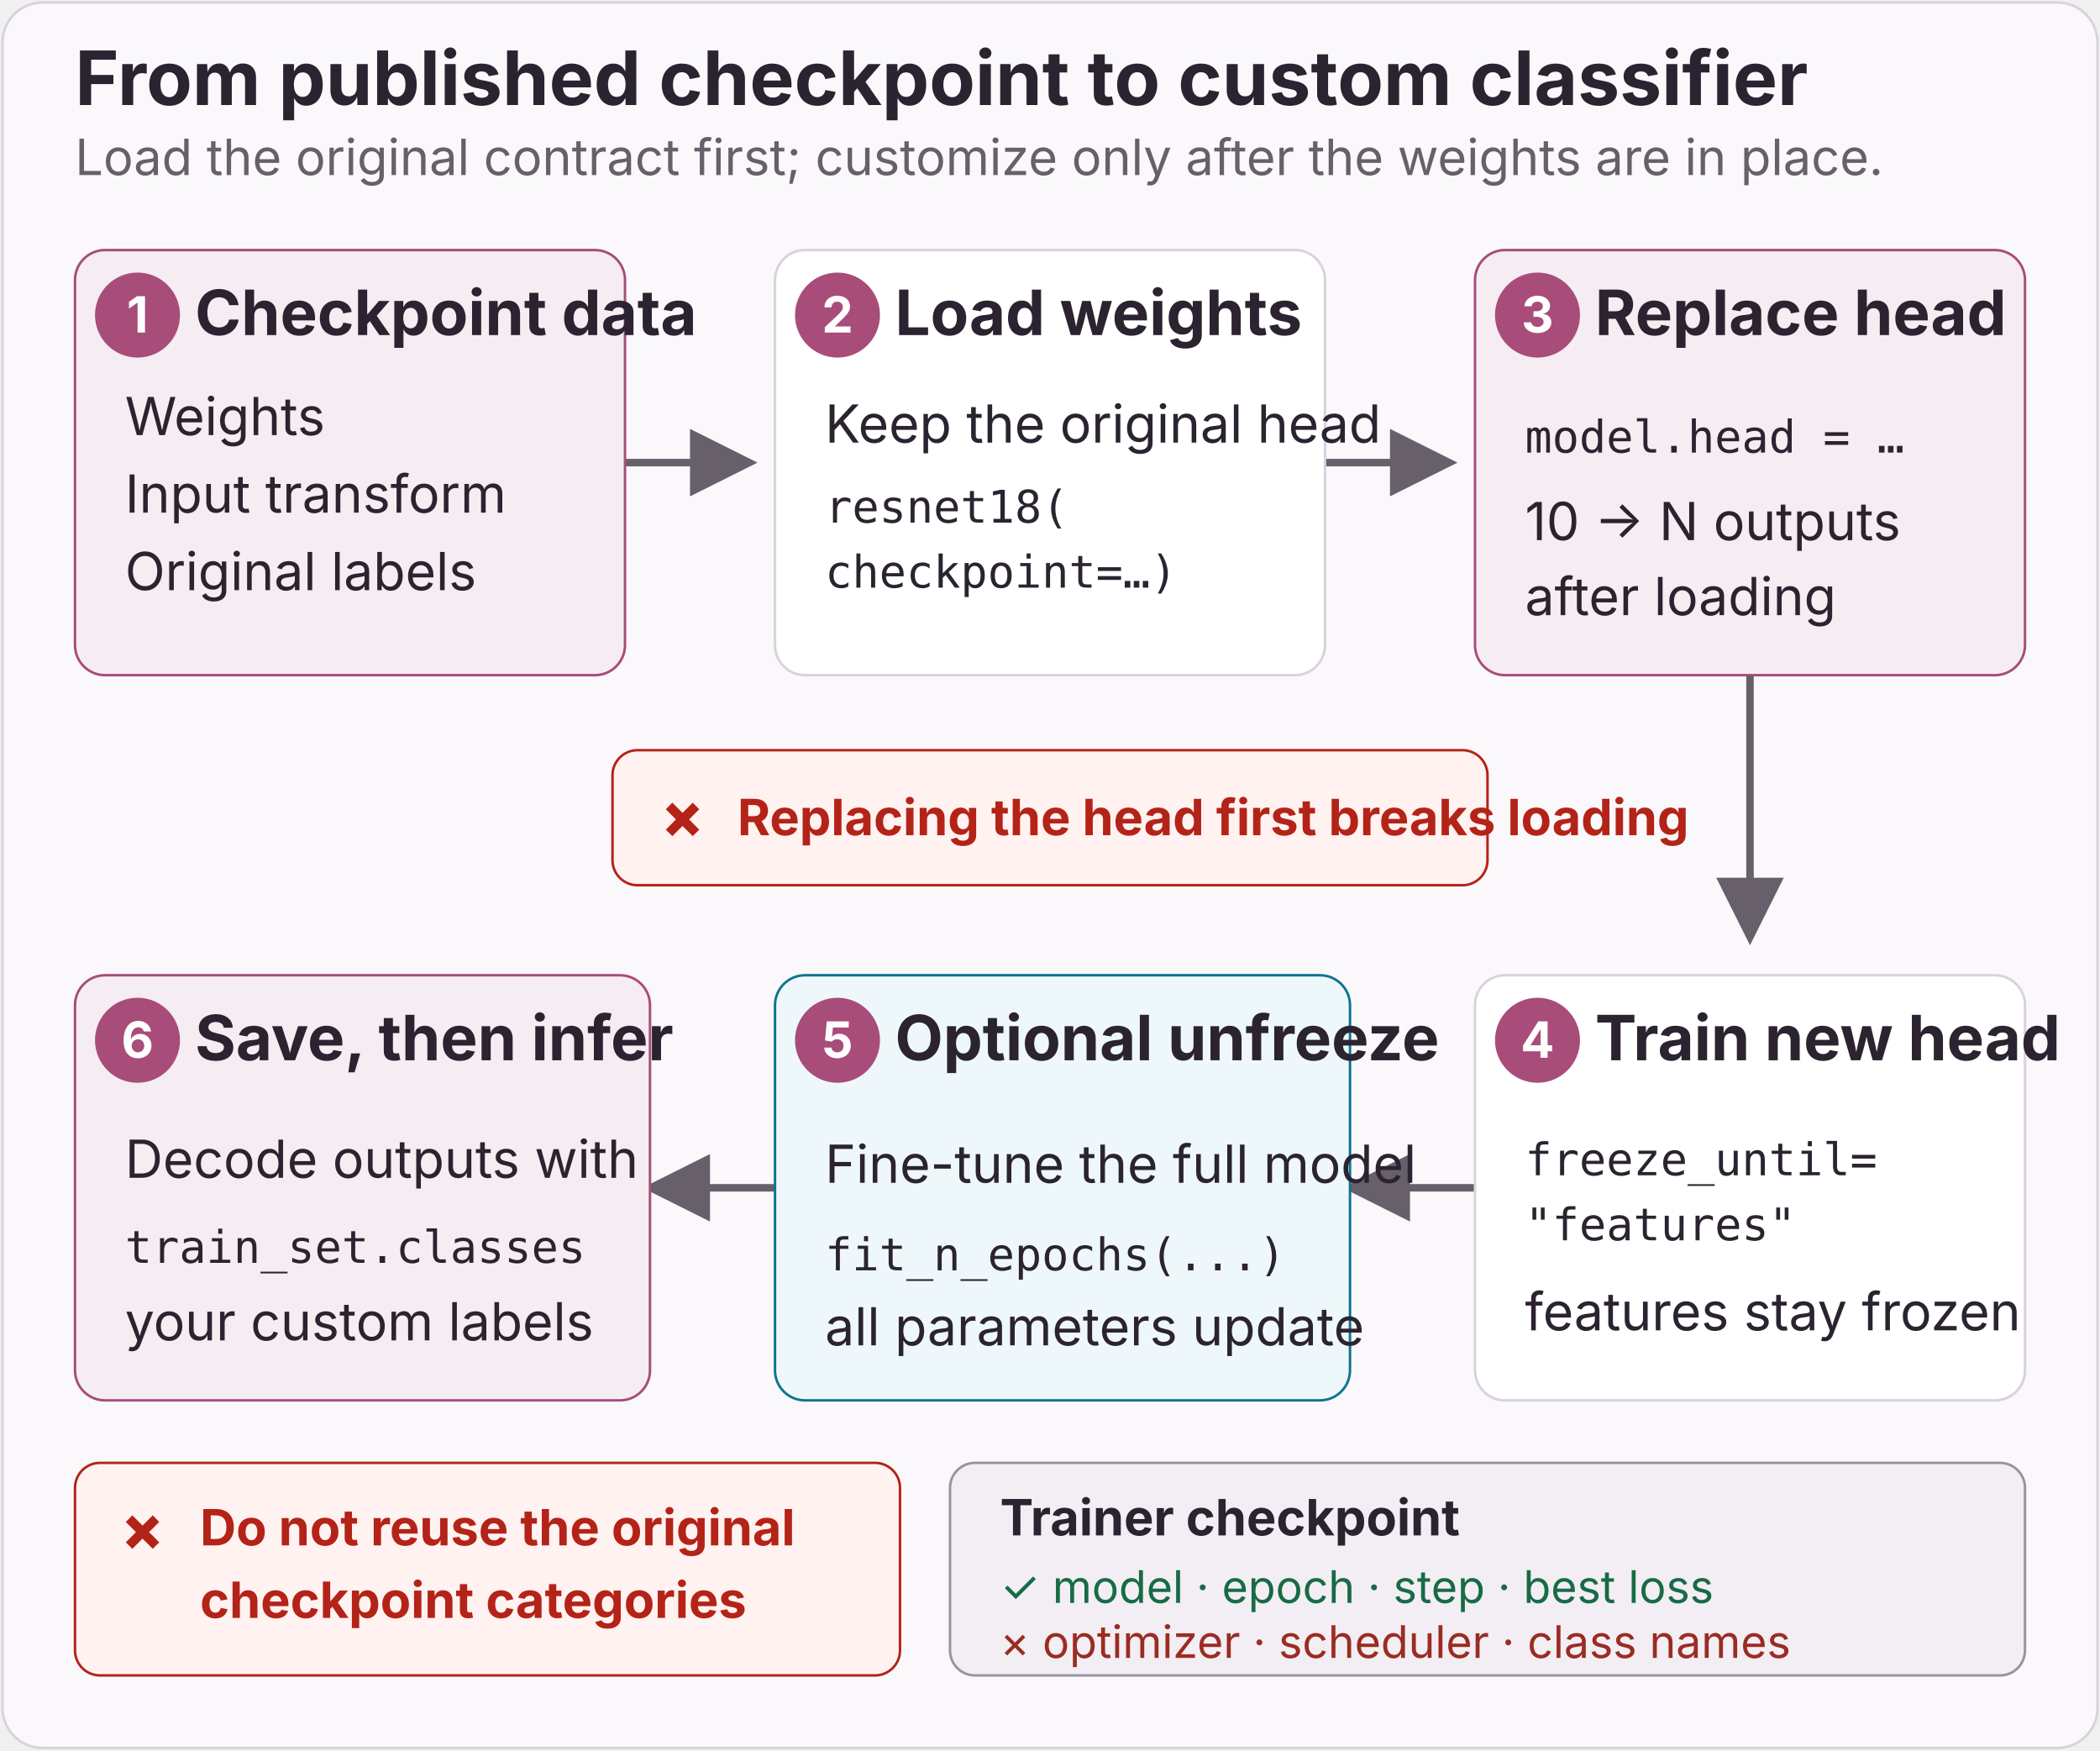
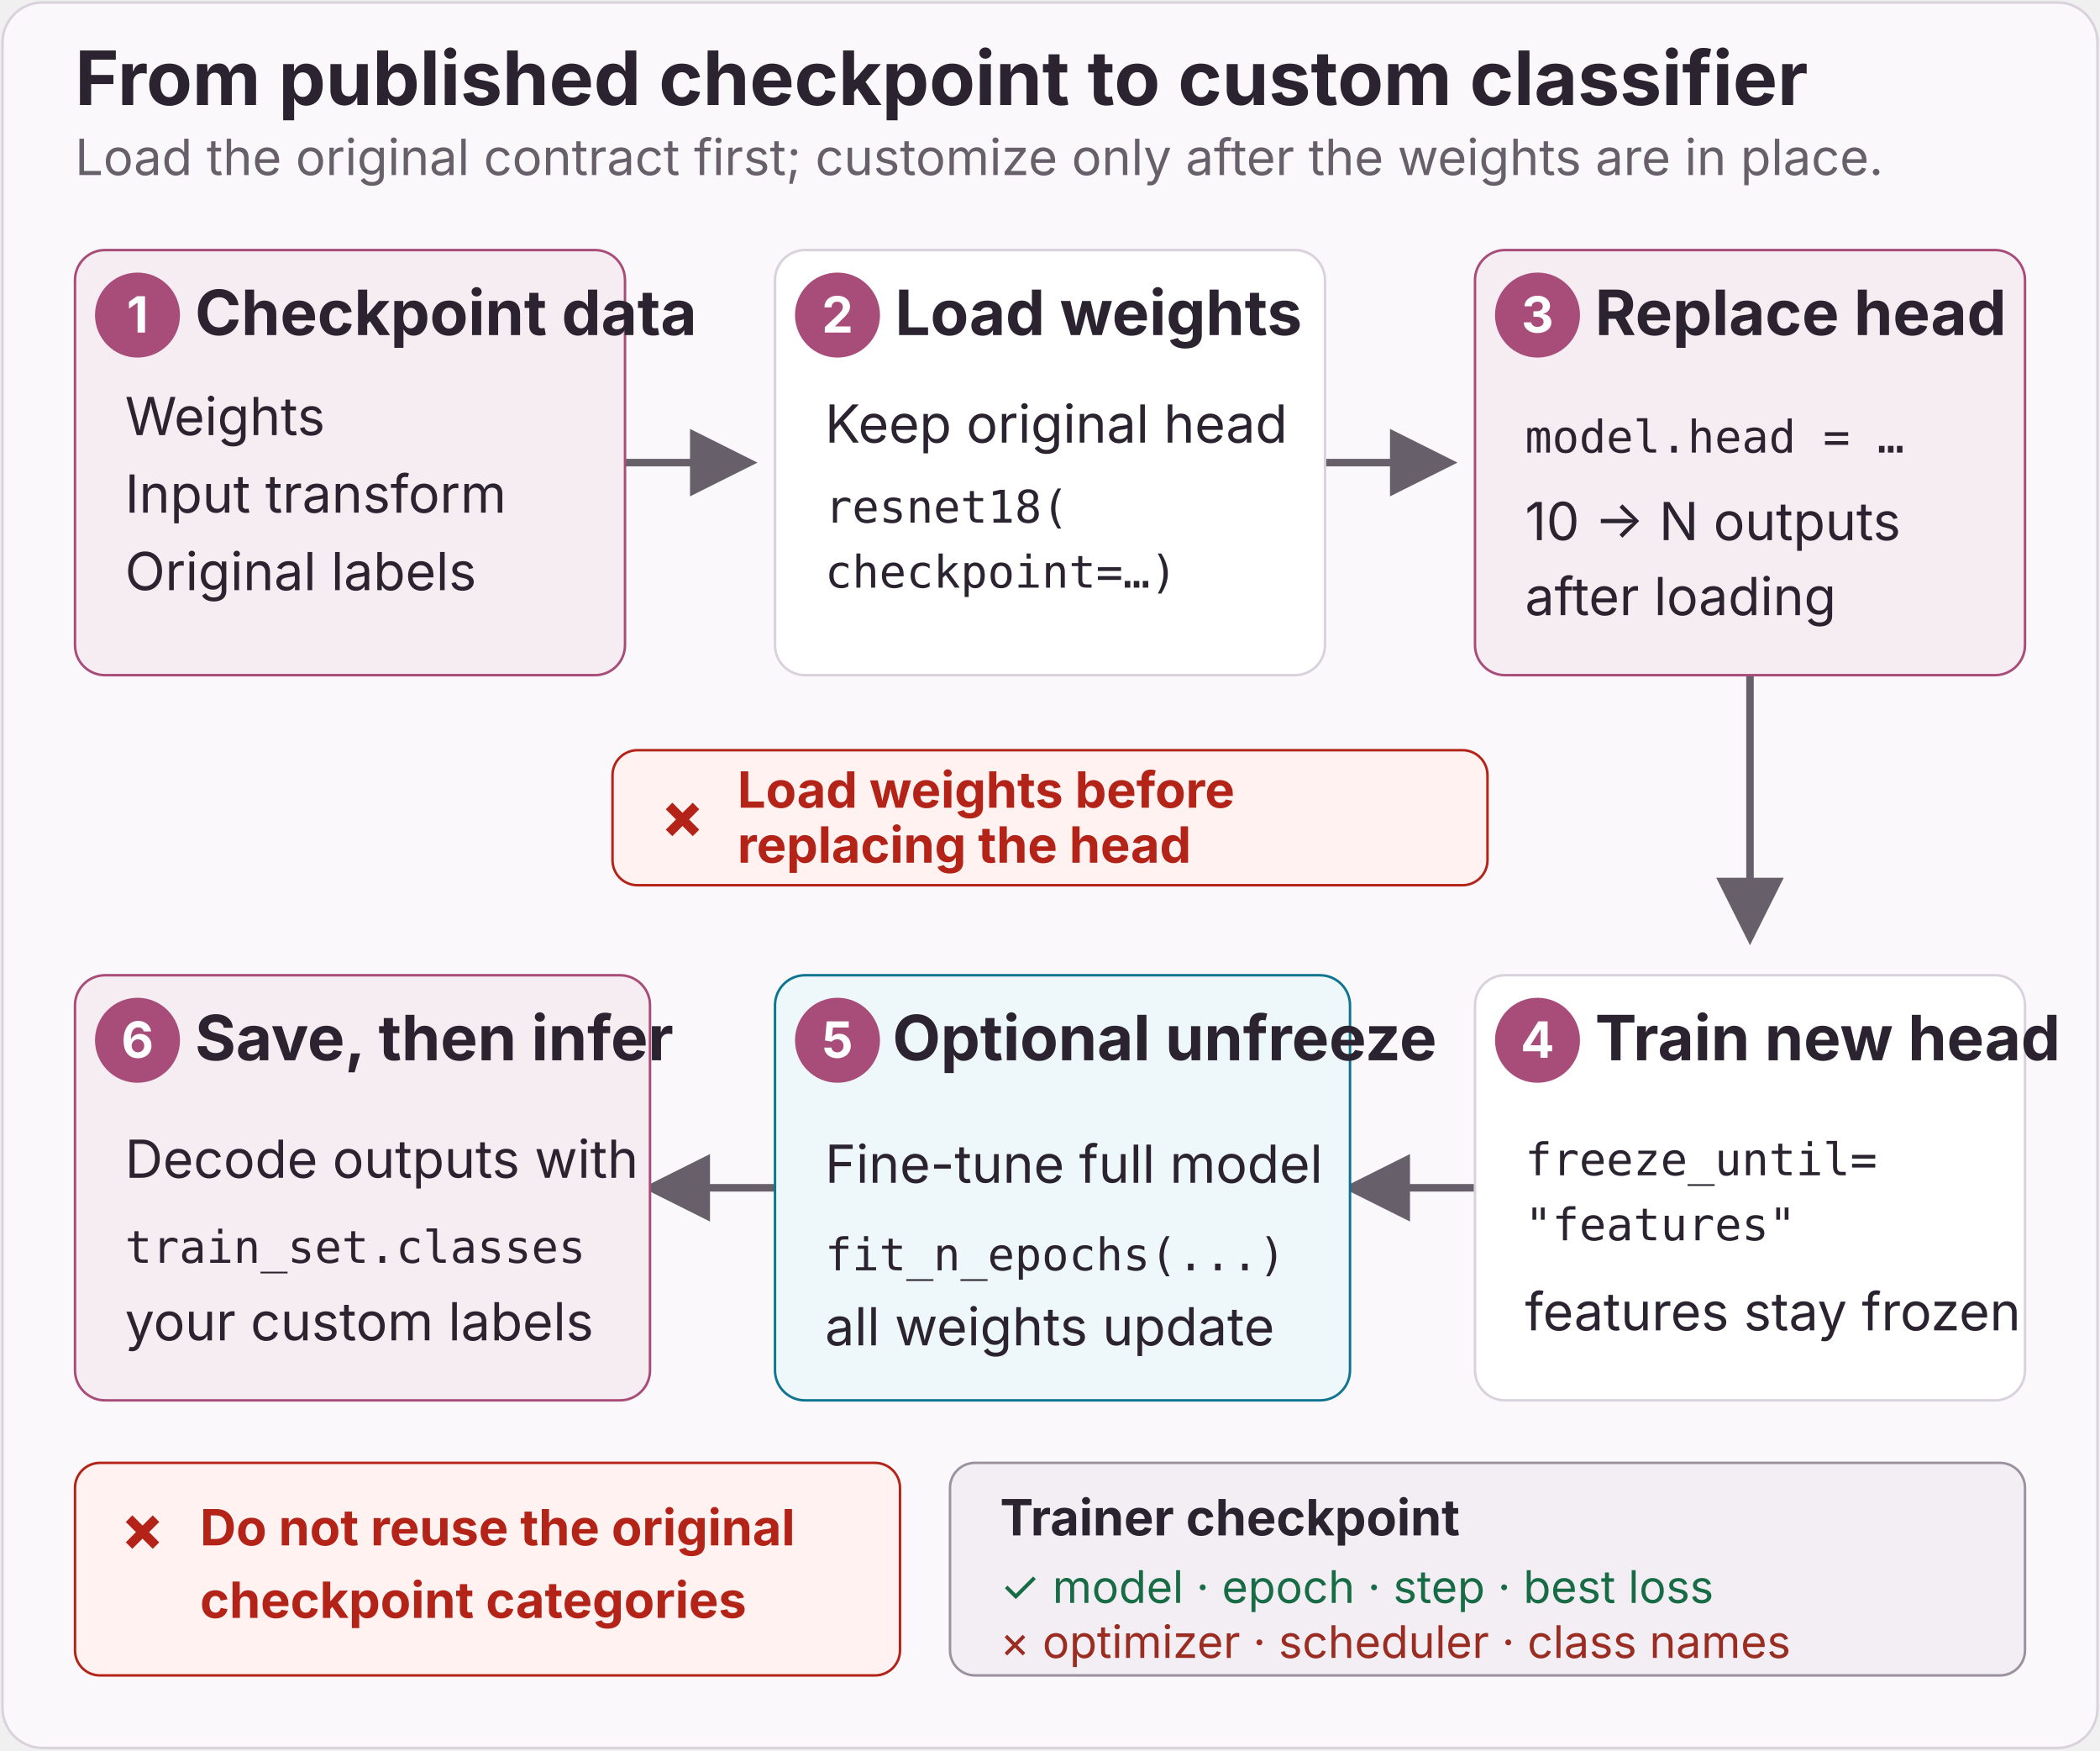
<svg xmlns="http://www.w3.org/2000/svg" viewBox="0 0 840 700" role="img" aria-labelledby="title desc">
  <defs>
    <marker id="arrow" markerWidth="9" markerHeight="9" refX="8" refY="4.5" orient="auto">
      <path d="M0 0 9 4.5 0 9z" class="arrow-head" />
    </marker>
  </defs>
  <style>
    .canvas { fill: #faf8fb; stroke: #d9d1dc; }
    .card { fill: #fff; stroke: #d9d1dc; }
    .card-key { fill: #f5edf2; stroke: #a84c7a; }
    .card-optional { fill: #eef8fa; stroke: #0e7490; }
    .title, .step-title, .body, .code, .note-title, .note-text { fill: #2b2430; }
    .subtitle, .muted { fill: #675f6a; }
    .step-number { fill: #a84c7a; }
    .step-number-text { fill: #fff; }
    .arrow { fill: none; stroke: #675f6a; stroke-width: 3; marker-end: url(#arrow); }
    .arrow-head { fill: #675f6a; }
    .warning { fill: #fff2f0; stroke: #b42318; }
    .warning-icon, .warning-text { fill: #b42318; }
    .checkpoint-note { fill: #f2eef4; stroke: #9b919f; }
    .saved { fill: #176b45; }
    .omitted { fill: #9b2c22; }
    text {
      font-family: -apple-system, BlinkMacSystemFont, "Segoe UI", sans-serif;
      text-rendering: geometricPrecision;
    }
    .title { font-size: 30px; font-weight: 700; }
    .subtitle { font-size: 20px; }
    .step-title { font-size: 25px; font-weight: 700; }
    .body { font-size: 21px; }
    .code {
      font-family: ui-monospace, SFMono-Regular, Menlo, Consolas, monospace;
      font-size: 18px;
    }
    .step-number-text { font-size: 20px; font-weight: 700; text-anchor: middle; }
    .warning-text { font-size: 20px; font-weight: 650; }
    .warning-icon { font-size: 25px; font-weight: 800; text-anchor: middle; }
    .note-title { font-size: 20px; font-weight: 700; }
    .note-text { font-size: 18px; }
    @media (max-width: 500px) {
-       .body { font-size: 23px; }
+       .step-title, .body { font-size: 22px; }
      .code { font-size: 20px; }
-       .warning-text { font-size: 21px; }
      .note-text { font-size: 19px; }
    }
    @media (prefers-color-scheme: dark) {
      .canvas { fill: #171419; stroke: #4d4552; }
      .card { fill: #211d24; stroke: #4d4552; }
      .card-key { fill: #2c2028; stroke: #e38ab7; }
      .card-optional { fill: #17272b; stroke: #67e8f9; }
      .title, .step-title, .body, .code, .note-title, .note-text { fill: #f3edf4; }
      .subtitle, .muted { fill: #c4bbc7; }
      .step-number { fill: #d978aa; }
      .arrow { stroke: #c4bbc7; }
      .arrow-head { fill: #c4bbc7; }
      .warning { fill: #351c1d; stroke: #ff8a80; }
      .warning-icon, .warning-text { fill: #ff8a80; }
      .checkpoint-note { fill: #28232b; stroke: #655c69; }
      .saved { fill: #7ee2b8; }
      .omitted { fill: #ffaaa3; }
    }
  </style>
  <rect class="canvas" x="1" y="1" width="838" height="698" rx="16" />
  <text class="title" x="30" y="42">From published checkpoint to custom classifier</text>
  <text class="subtitle" x="30" y="70">Load the original contract first; customize only after the weights are in place.</text>
  <path class="arrow" d="M250 185H300" />
  <path class="arrow" d="M530 185H580" />
  <path class="arrow" d="M700 270V375" />
  <path class="arrow" d="M590 475H540" />
  <path class="arrow" d="M310 475H260" />
  <g>
    <rect class="card-key" x="30" y="100" width="220" height="170" rx="12" />
    <circle class="step-number" cx="55" cy="126" r="17" />
    <text class="step-number-text" x="55" y="133">1</text>
    <text class="step-title" x="78" y="134">Checkpoint data</text>
    <text class="body" x="50" y="174">Weights</text>
    <text class="body" x="50" y="205">Input transform</text>
    <text class="body" x="50" y="236">Original labels</text>
  </g>
  <g>
    <rect class="card" x="310" y="100" width="220" height="170" rx="12" />
    <circle class="step-number" cx="335" cy="126" r="17" />
    <text class="step-number-text" x="335" y="133">2</text>
    <text class="step-title" x="358" y="134">Load weights</text>
-     <text class="body" x="330" y="177">Keep the original head</text>
+     <text class="body" x="330" y="177">Keep original head</text>
    <text class="code" x="330" y="209">resnet18(</text>
    <text class="code" x="330" y="235"> checkpoint=…)</text>
  </g>
  <g>
    <rect class="card-key" x="590" y="100" width="220" height="170" rx="12" />
    <circle class="step-number" cx="615" cy="126" r="17" />
    <text class="step-number-text" x="615" y="133">3</text>
    <text class="step-title" x="638" y="134">Replace head</text>
    <text class="code" x="610" y="181">model.head = …</text>
    <text class="body" x="610" y="216">10 → N outputs</text>
    <text class="body" x="610" y="246">after loading</text>
  </g>
  <g>
    <rect class="warning" x="245" y="300" width="350" height="54" rx="10" />
    <text class="warning-icon" x="273" y="335">×</text>
-     <text class="warning-text" x="295" y="334">Replacing the head first breaks loading</text>
+     <text class="warning-text" x="295" y="323">Load weights before</text>
+     <text class="warning-text" x="295" y="345">replacing the head</text>
  </g>
  <g>
    <rect class="card" x="590" y="390" width="220" height="170" rx="12" />
    <circle class="step-number" cx="615" cy="416" r="17" />
    <text class="step-number-text" x="615" y="423">4</text>
    <text class="step-title" x="638" y="424">Train new head</text>
    <text class="code" x="610" y="470">freeze_until=</text>
    <text class="code" x="610" y="496">"features"</text>
    <text class="body" x="610" y="532">features stay frozen</text>
  </g>
  <g>
    <rect class="card-optional" x="310" y="390" width="230" height="170" rx="12" />
    <circle class="step-number" cx="335" cy="416" r="17" />
    <text class="step-number-text" x="335" y="423">5</text>
-     <text class="step-title" x="358" y="424">Optional unfreeze</text>
-     <text class="body" x="330" y="473">Fine-tune the full model</text>
+     <text class="step-title" x="357" y="424">Optional unfreeze</text>
+     <text class="body" x="330" y="473">Fine-tune full model</text>
    <text class="code" x="330" y="508">fit_n_epochs(...)</text>
-     <text class="body" x="330" y="538">all parameters update</text>
+     <text class="body" x="330" y="538">all weights update</text>
  </g>
  <g>
    <rect class="card-key" x="30" y="390" width="230" height="170" rx="12" />
    <circle class="step-number" cx="55" cy="416" r="17" />
    <text class="step-number-text" x="55" y="423">6</text>
    <text class="step-title" x="78" y="424">Save, then infer</text>
    <text class="body" x="50" y="471">Decode outputs with</text>
    <text class="code" x="50" y="505">train_set.classes</text>
    <text class="body" x="50" y="536">your custom labels</text>
  </g>
  <g>
    <rect class="warning" x="30" y="585" width="330" height="85" rx="10" />
    <text class="warning-icon" x="57" y="620">×</text>
    <text class="warning-text" x="80" y="618">Do not reuse the original</text>
    <text class="warning-text" x="80" y="647">checkpoint categories</text>
  </g>
  <g>
    <rect class="checkpoint-note" x="380" y="585" width="430" height="85" rx="10" />
    <text class="note-title" x="400" y="614">Trainer checkpoint</text>
    <text class="note-text saved" x="400" y="641">✓ model · epoch · step · best loss</text>
    <text class="note-text omitted" x="400" y="663">× optimizer · scheduler · class names</text>
  </g>
</svg>
